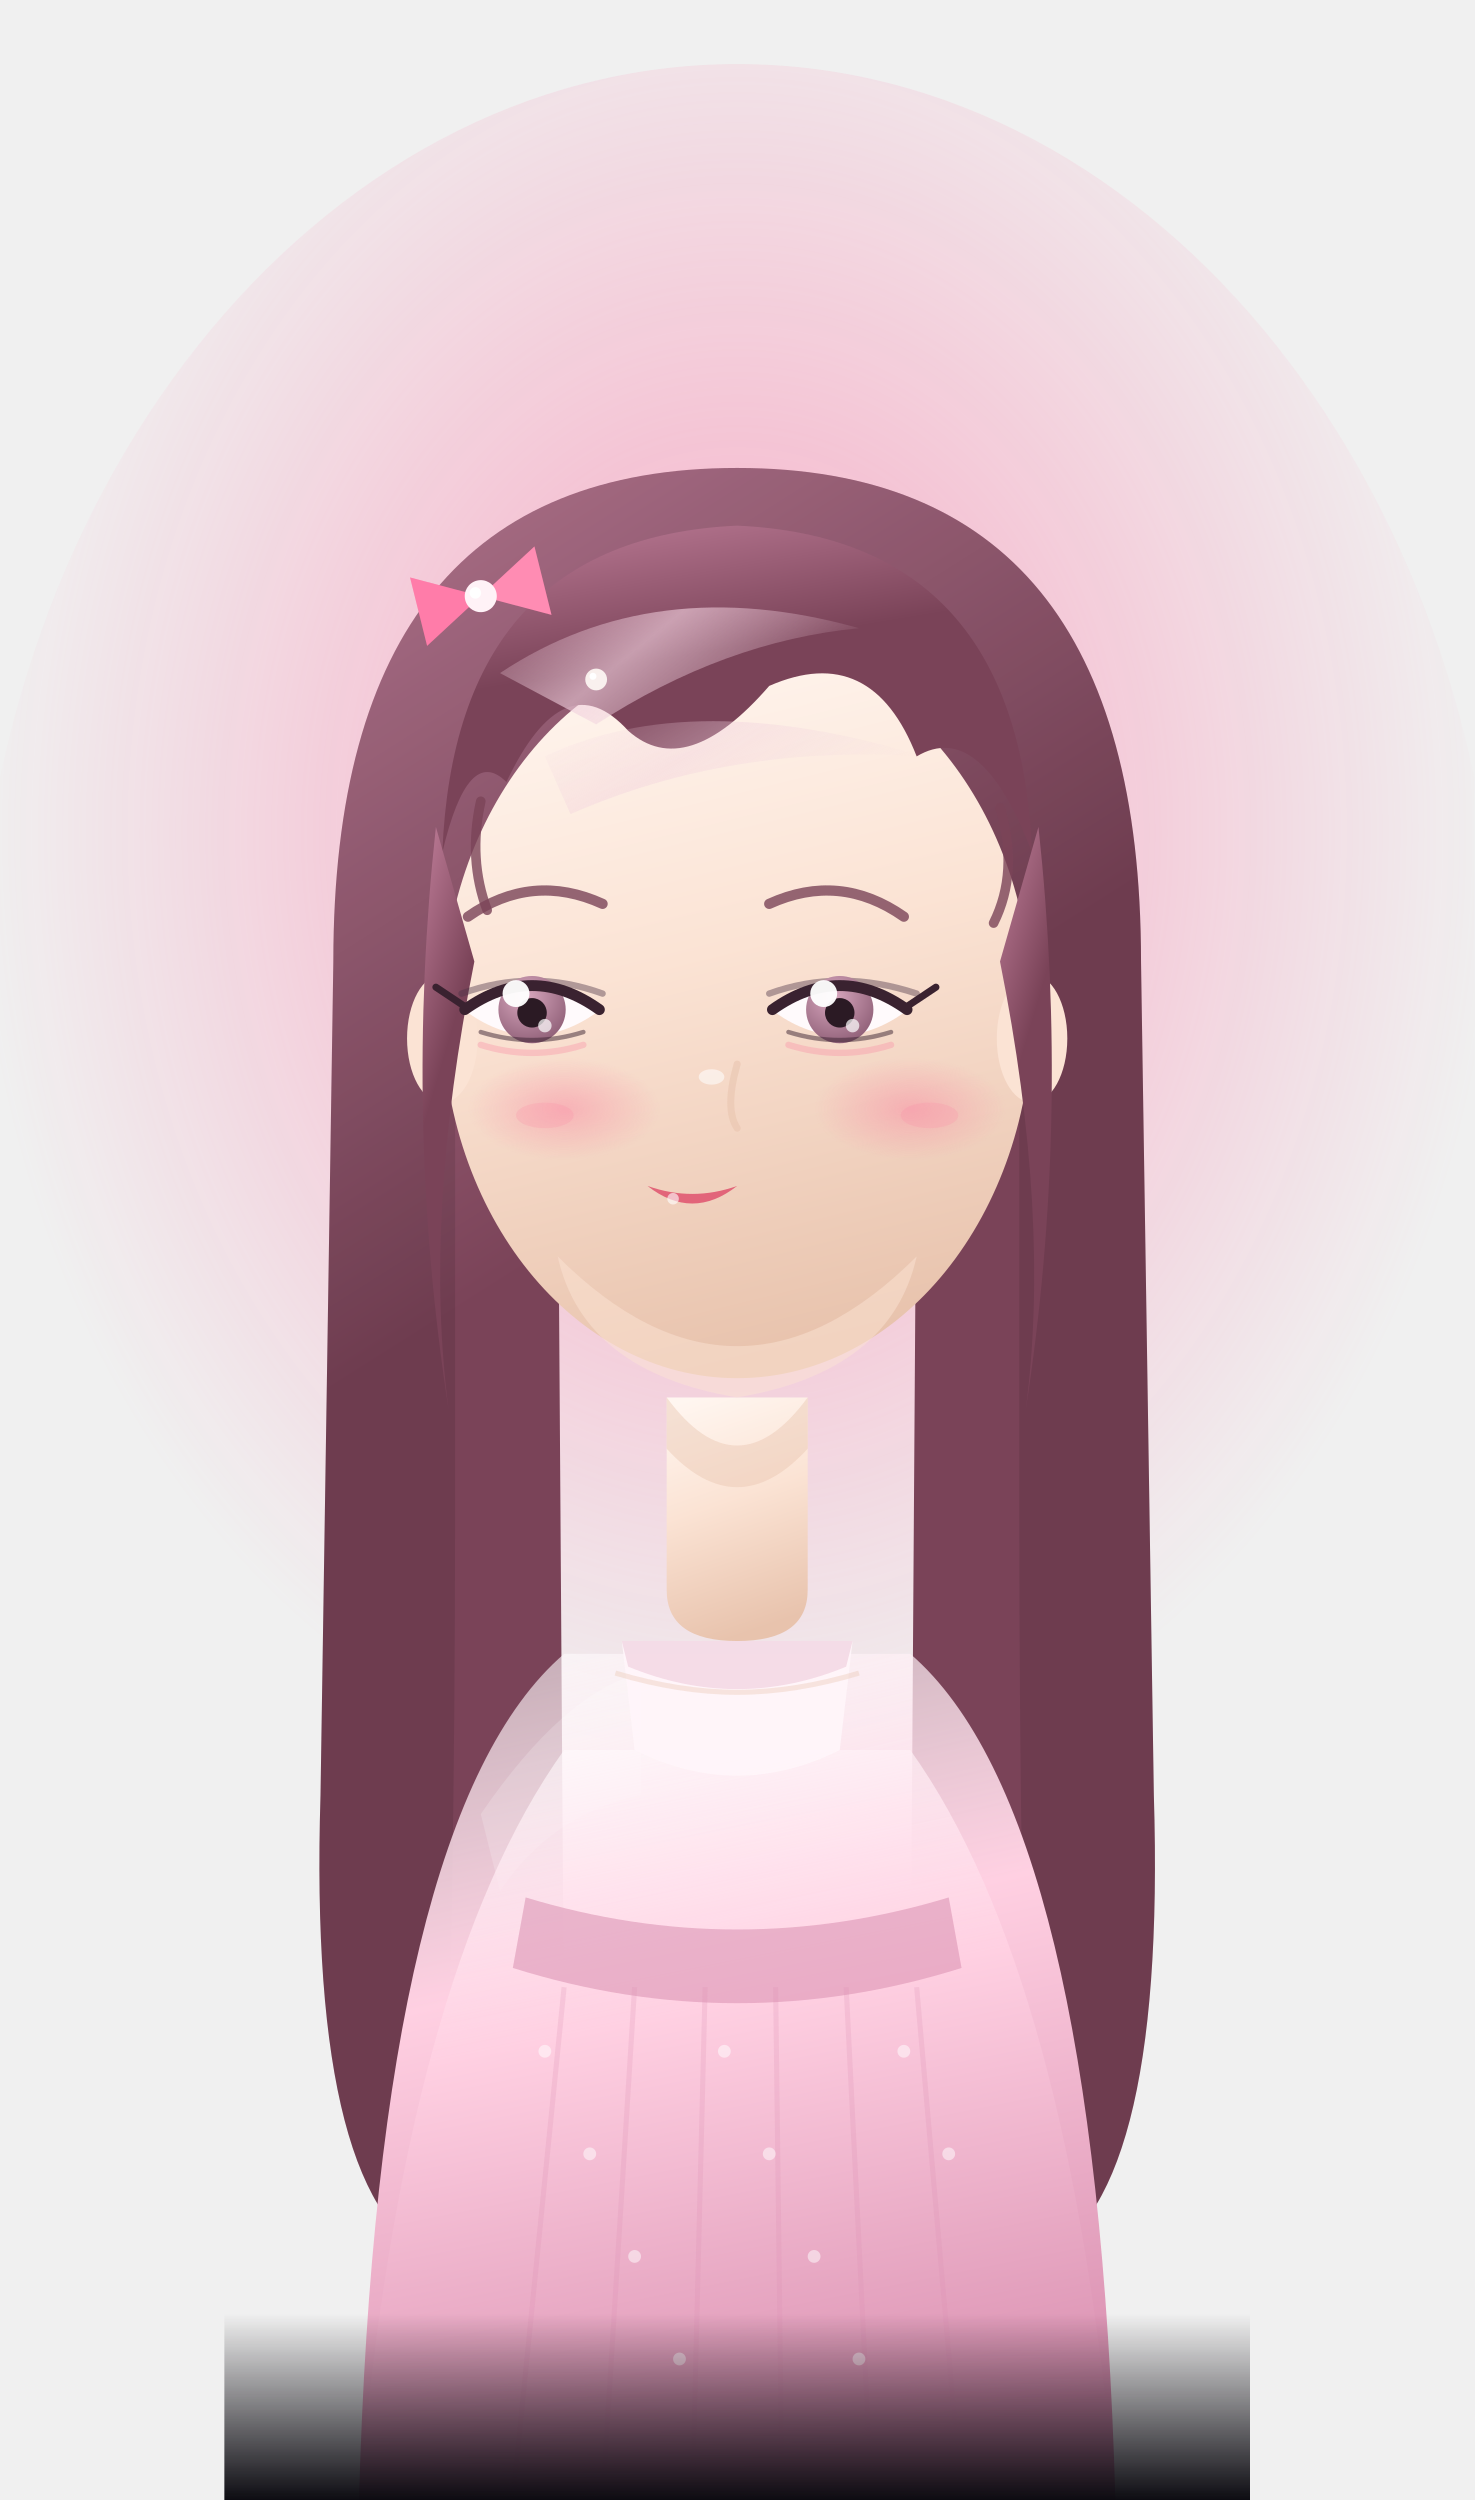
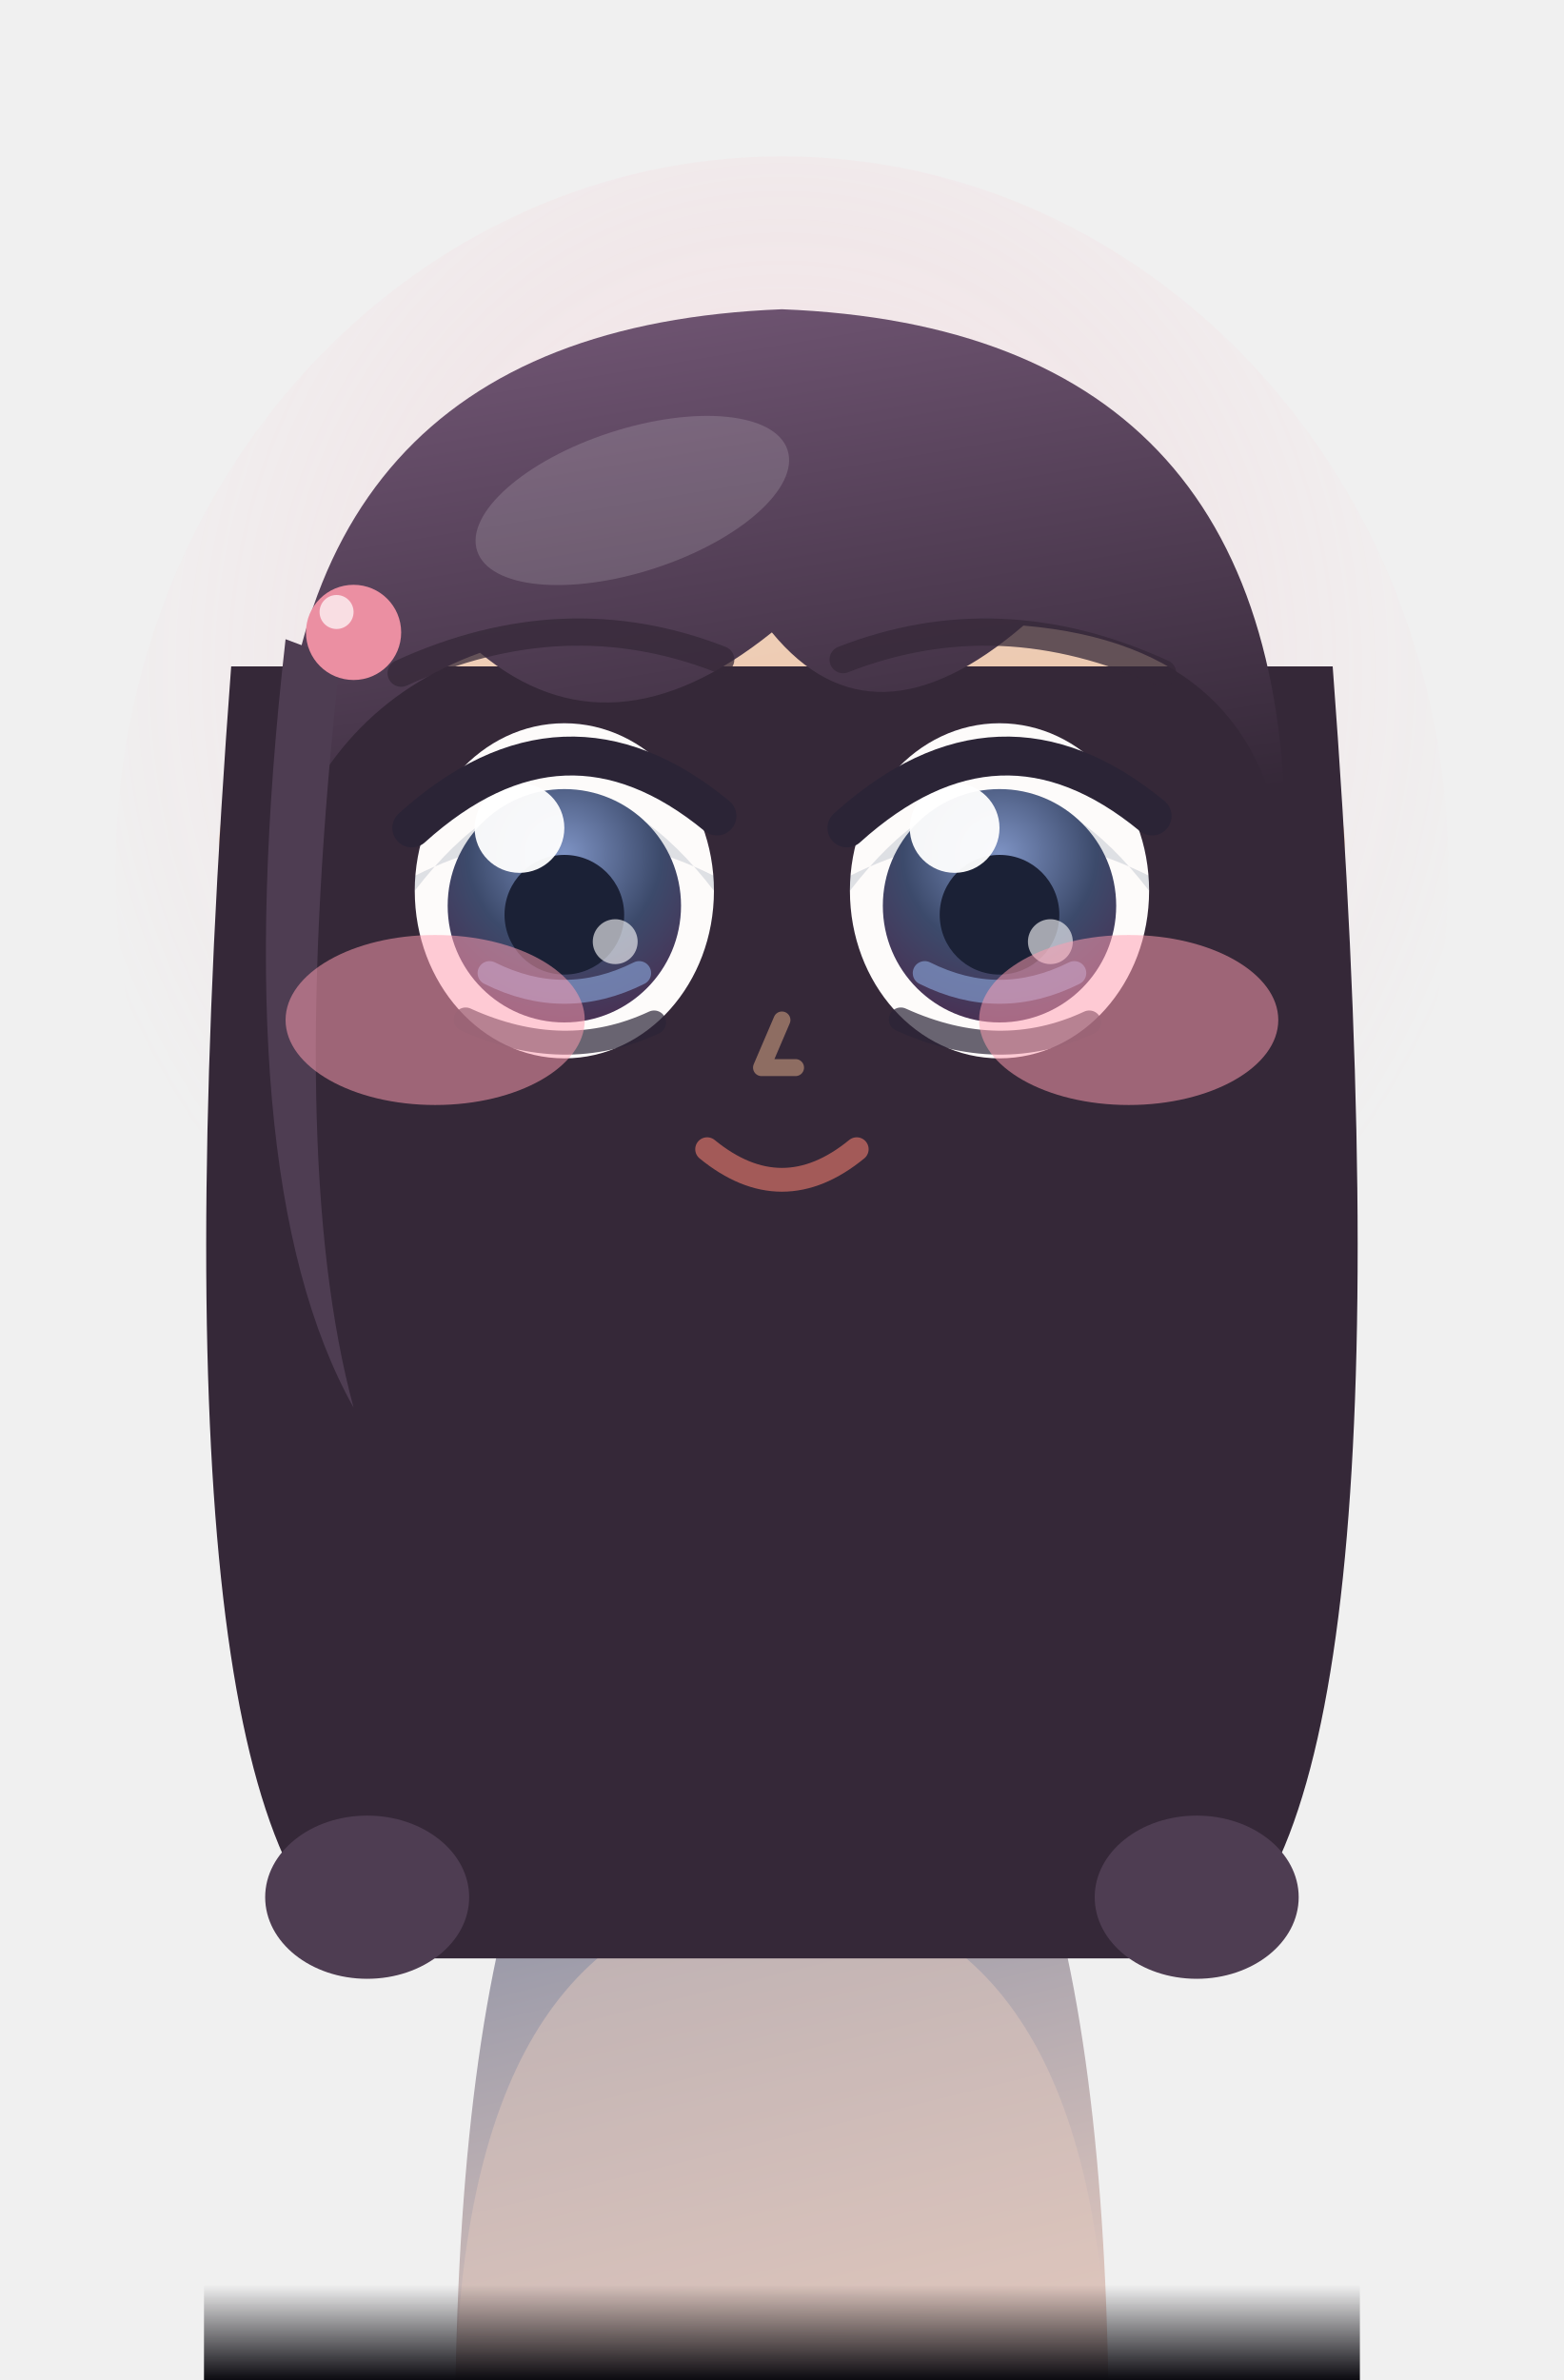
- <svg xmlns="http://www.w3.org/2000/svg" viewBox="0 0 460 780" width="460" height="780" preserveAspectRatio="xMidYMid slice">
+ <svg xmlns="http://www.w3.org/2000/svg" viewBox="0 0 460 700" width="460" height="700" preserveAspectRatio="xMidYMax meet">
  <defs>
-     <linearGradient id="hairG" x1="0.1" y1="0" x2="0.4" y2="1">
-       <stop offset="0%" stop-color="#bb7a95" />
-       <stop offset="45%" stop-color="#7a4358" />
-       <stop offset="100%" stop-color="#7a4358" />
+     <radialGradient id="iris" cx="0.5" cy="0.28" r="0.75">
+       <stop offset="0%" stop-color="#7e93c4" />
+       <stop offset="55%" stop-color="#3c4a6b" />
+       <stop offset="100%" stop-color="#4a2f52" />
+     </radialGradient>
+     <radialGradient id="aura" cx="0.5" cy="0.36" r="0.55">
+       <stop offset="0%" stop-color="#ff9db0" stop-opacity="0.22" />
+       <stop offset="100%" stop-color="#ff9db0" stop-opacity="0" />
+     </radialGradient>
+     <linearGradient id="hairG" x1="0.2" y1="0" x2="0.5" y2="1">
+       <stop offset="0%" stop-color="#715674" />
+       <stop offset="100%" stop-color="#352838" />
    </linearGradient>
-     <linearGradient id="skinG" x1="0.2" y1="0" x2="0.4" y2="1">
-       <stop offset="0%" stop-color="#fff6f0" />
-       <stop offset="45%" stop-color="#fbe3d4" />
-       <stop offset="100%" stop-color="#e8c3ad" />
+     <linearGradient id="skinG" x1="0.3" y1="0" x2="0.5" y2="1">
+       <stop offset="0%" stop-color="#f6d9c4" />
+       <stop offset="100%" stop-color="#e0b79a" />
    </linearGradient>
-     <linearGradient id="coatG" x1="0.1" y1="0" x2="0.3" y2="1">
-       <stop offset="0%" stop-color="#ffffff" stop-opacity="0.55" />
-       <stop offset="40%" stop-color="#ffd0e2" />
-       <stop offset="100%" stop-color="#d98fb0" />
+     <linearGradient id="clothG" x1="0.2" y1="0" x2="0.4" y2="1">
+       <stop offset="0%" stop-color="#6d7d9c" />
+       <stop offset="100%" stop-color="#dcc4bc" />
    </linearGradient>
-     <linearGradient id="hairShineG" x1="0" y1="0" x2="1" y2="0.4">
-       <stop offset="0%" stop-color="#f0cfdd" stop-opacity="0" />
-       <stop offset="45%" stop-color="#f0cfdd" stop-opacity="0.85" />
-       <stop offset="100%" stop-color="#f0cfdd" stop-opacity="0" />
-     </linearGradient>
-     <radialGradient id="irisG" cx="0.4" cy="0.3" r="0.8">
-       <stop offset="0%" stop-color="#d9a8bf" />
-       <stop offset="100%" stop-color="#8a5a72" />
-     </radialGradient>
-     <radialGradient id="blushG" cx="0.5" cy="0.5" r="0.5">
-       <stop offset="0%" stop-color="#f98aa4" stop-opacity="0.5" />
-       <stop offset="100%" stop-color="#f98aa4" stop-opacity="0" />
-     </radialGradient>
-     <radialGradient id="aura" cx="0.5" cy="0.4" r="0.5">
-       <stop offset="0%" stop-color="#ff5f96" stop-opacity="0.5" />
-       <stop offset="100%" stop-color="#ff5f96" stop-opacity="0" />
-     </radialGradient>
    <linearGradient id="fade" x1="0" y1="0" x2="0" y2="1">
-       <stop offset="70%" stop-color="#0b0a10" stop-opacity="0" />
+       <stop offset="80%" stop-color="#0b0a10" stop-opacity="0" />
      <stop offset="100%" stop-color="#0b0a10" stop-opacity="1" />
    </linearGradient>
  </defs>
-   <ellipse cx="230" cy="320" rx="238" ry="300" fill="url(#aura)" />
-   <path d="M104 300 Q104 146 230 146 Q356 146 356 300          L360 560 Q364 690 322 706 Q286 700 284 640          L286 344 L174 344 L176 640 Q174 700 138 706          Q96 690 100 560 Z" fill="url(#hairG)" />
-   <path d="M104 300 Q104 146 230 146 Q356 146 356 300 L360 560 Q364 690 322 706          Q318 600 318 470 L318 344 L142 344 L142 470 Q142 600 138 706          Q96 690 100 560 Z" fill="#000" opacity="0.10" />
-   <path d="M112 780 Q118 566 176 516 L284 516 Q342 566 348 780 Z" fill="url(#coatG)" />
-   <path d="M150 566 Q176 528 200 522 L200 560 Q172 566 156 590 Z" fill="#fff" opacity="0.18" />
-   <path d="M112 780 Q126 616 176 546 L284 546 Q334 616 348 780 Z" fill="url(#coatG)" />
-   <path d="M164 592 Q230 612 296 592 L300 614 Q230 636 160 614 Z" fill="#d98fb0" opacity="0.55" />
-   <path d="M194 512 L266 512 L262 546 Q230 562 198 546 Z" fill="#fff6fa" opacity="0.95" />
-   <path d="M194 512 L266 512 L264 520 Q230 534 196 520 Z" fill="#d98fb0" opacity="0.25" />
-   <path d="M176 620 L160 780" stroke="#d98fb0" stroke-width="1.6" opacity="0.22" />
-   <path d="M198 620 L188 780" stroke="#d98fb0" stroke-width="1.6" opacity="0.22" />
-   <path d="M220 620 L216 780" stroke="#d98fb0" stroke-width="1.6" opacity="0.22" />
-   <path d="M242 620 L244 780" stroke="#d98fb0" stroke-width="1.6" opacity="0.22" />
-   <path d="M264 620 L272 780" stroke="#d98fb0" stroke-width="1.6" opacity="0.22" />
-   <path d="M286 620 L300 780" stroke="#d98fb0" stroke-width="1.6" opacity="0.22" />
-   <circle cx="170" cy="640" r="2" fill="#fff" opacity="0.5" />
-   <circle cx="184" cy="672" r="2" fill="#fff" opacity="0.5" />
-   <circle cx="198" cy="704" r="2" fill="#fff" opacity="0.5" />
-   <circle cx="212" cy="736" r="2" fill="#fff" opacity="0.5" />
-   <circle cx="226" cy="640" r="2" fill="#fff" opacity="0.5" />
-   <circle cx="240" cy="672" r="2" fill="#fff" opacity="0.5" />
-   <circle cx="254" cy="704" r="2" fill="#fff" opacity="0.5" />
-   <circle cx="268" cy="736" r="2" fill="#fff" opacity="0.5" />
-   <circle cx="282" cy="640" r="2" fill="#fff" opacity="0.5" />
-   <circle cx="296" cy="672" r="2" fill="#fff" opacity="0.5" />
-   <path d="M208 436 L208 496 Q208 512 230 512 Q252 512 252 496 L252 436 Z" fill="url(#skinG)" />
-   <path d="M208 436 Q230 466 252 436 L252 452 Q230 476 208 452 Z" fill="#e8c3ad" opacity="0.42" />
-   <path d="M192 522 Q212 528 230 528 Q248 528 268 522" fill="none" stroke="#e8c3ad" stroke-width="1.6" opacity="0.35" />
-   <ellipse cx="230" cy="316" rx="92" ry="114" fill="url(#skinG)" />
-   <path d="M174 392 Q230 448 286 392 Q278 428 230 436 Q182 428 174 392 Z" fill="#fbe3d4" opacity="0.5" />
-   <ellipse cx="138" cy="324" rx="11" ry="20" fill="#fbe3d4" />
-   <ellipse cx="322" cy="324" rx="11" ry="20" fill="#fbe3d4" />
-   <path d="M136 318 Q142 324 136 332" fill="none" stroke="#e8c3ad" stroke-width="1.6" opacity="0.6" />
-   <path d="M138 266 Q142 168 230 164 Q318 168 322 266          Q306 224 286 236 Q272 200 240 214          Q214 244 196 228 Q176 206 158 244 Q146 232 138 266 Z" fill="url(#hairG)" />
-   <path d="M150 250 Q146 268 152 284" fill="none" stroke="#7a4358" stroke-width="3" stroke-linecap="round" opacity="0.8" />
-   <path d="M312 252 Q318 272 310 288" fill="none" stroke="#7a4358" stroke-width="3" stroke-linecap="round" opacity="0.8" />
-   <path d="M156 210 Q204 178 268 196 Q226 200 186 226 Z" fill="url(#hairShineG)" opacity="0.75" />
-   <path d="M170 236 Q216 214 288 236 Q228 232 178 254 Z" fill="url(#hairShineG)" opacity="0.45" />
-   <path d="M136 258 Q126 350 140 440 Q132 380 148 300 Z" fill="url(#hairG)" />
-   <path d="M324 258 Q334 350 320 440 Q328 380 312 300 Z" fill="url(#hairG)" />
-   <ellipse cx="176" cy="346" rx="30" ry="16" fill="url(#blushG)" />
-   <ellipse cx="284" cy="346" rx="30" ry="16" fill="url(#blushG)" />
-   <ellipse cx="170" cy="348" rx="9" ry="4" fill="#f98aa4" opacity="0.22" />
-   <ellipse cx="290" cy="348" rx="9" ry="4" fill="#f98aa4" opacity="0.22" />
-   <path d="M146 286 Q166 272 188 282" fill="none" stroke="#7a4358" stroke-width="3.2" stroke-linecap="round" opacity="0.8" />
-   <path d="M240 282 Q262 272 282 286" fill="none" stroke="#7a4358" stroke-width="3.2" stroke-linecap="round" opacity="0.8" />
-   <path d="M144 310 Q166 302 188 310" fill="none" stroke="#4a3244" stroke-width="2" opacity="0.42" stroke-linecap="round" />
-   <path d="M240 310 Q262 302 286 310" fill="none" stroke="#4a3244" stroke-width="2" opacity="0.42" stroke-linecap="round" />
-   <path d="M146 316 Q166 302 186 316 Q166 330 146 316 Z" fill="#fffafc" />
-   <path d="M242 316 Q262 302 282 316 Q262 330 242 316 Z" fill="#fffafc" />
-   <circle cx="166" cy="315" r="10.5" fill="url(#irisG)" />
-   <circle cx="262" cy="315" r="10.5" fill="url(#irisG)" />
-   <circle cx="166" cy="316" r="4.6" fill="#2b1a24" />
-   <circle cx="262" cy="316" r="4.6" fill="#2b1a24" />
-   <path d="M145 315 Q166 300 187 315" fill="none" stroke="#3a2230" stroke-width="3.4" stroke-linecap="round" />
-   <path d="M241 315 Q262 300 283 315" fill="none" stroke="#3a2230" stroke-width="3.4" stroke-linecap="round" />
-   <path d="M150 322 Q166 327 182 322" fill="none" stroke="#3a2230" stroke-width="1.4" opacity="0.5" stroke-linecap="round" />
-   <path d="M246 322 Q262 327 278 322" fill="none" stroke="#3a2230" stroke-width="1.4" opacity="0.5" stroke-linecap="round" />
-   <path d="M145 314 L136 308" stroke="#3a2230" stroke-width="2.2" stroke-linecap="round" />
-   <path d="M283 314 L292 308" stroke="#3a2230" stroke-width="2.2" stroke-linecap="round" />
-   <path d="M150 326 Q166 331 182 326" fill="none" stroke="#f98aa4" stroke-width="2" opacity="0.35" stroke-linecap="round" />
-   <path d="M246 326 Q262 331 278 326" fill="none" stroke="#f98aa4" stroke-width="2" opacity="0.35" stroke-linecap="round" />
-   <circle cx="161" cy="310" r="4.2" fill="#fff" opacity="0.95" />
-   <circle cx="257" cy="310" r="4.2" fill="#fff" opacity="0.95" />
-   <circle cx="170" cy="320" r="2.1" fill="#fff" opacity="0.7" />
-   <circle cx="266" cy="320" r="2.1" fill="#fff" opacity="0.7" />
-   <path d="M230 332 Q226 346 230 352" fill="none" stroke="#e8c3ad" stroke-width="2.2" stroke-linecap="round" opacity="0.55" />
-   <ellipse cx="222" cy="336" rx="4" ry="2.4" fill="#fff" opacity="0.55" />
-   <path d="M202 370 Q216 381 230 370 Q216 375 202 370 Z" fill="#e05a72" opacity="0.9" />
-   <circle cx="210" cy="374" r="1.8" fill="#fff" opacity="0.6" />
-   <g transform="translate(150,186) rotate(-14)">
-     <path d="M0 0 L-20 -11 L-20 11 Z" fill="#ff5f96" />
-     <path d="M0 0 L20 -11 L20 11 Z" fill="#ff5f96" />
-     <path d="M0 0 L-20 -11 L-20 11 Z" fill="#fff" opacity="0.18" />
-     <path d="M0 0 L20 -11 L20 11 Z" fill="#fff" opacity="0.28" />
-     <circle cx="0" cy="0" r="5" fill="#fff2f7" />
-     <circle cx="-1.4" cy="-1.4" r="1.8" fill="#fff" />
-   </g>
-   <circle cx="186" cy="212" r="3.4" fill="#fffaf5" opacity="0.9" />
-   <circle cx="185" cy="211" r="1.1" fill="#fff" />
-   <rect x="70" y="586" width="320" height="194" fill="url(#fade)" />
+   <ellipse cx="230" cy="256" rx="196" ry="210" fill="url(#aura)" />
+   <path d="M172 600 L172 676 Q172 692 188 692 L214 692 Q228 692 228 676 L228 600 Z" fill="#e0b79a" />
+   <path d="M236 600 L236 676 Q236 692 250 692 L276 692 Q292 692 292 676 L292 600 Z" fill="#e0b79a" />
+   <path d="M166 674 Q158 700 182 704 L224 704 Q234 700 228 678 Z" fill="#4a3f52" />
+   <path d="M238 678 Q232 700 242 704 L284 704 Q308 700 300 674 Z" fill="#4a3f52" />
+   <path d="M134 700 Q138 474 230 466 Q322 474 326 700 Z" fill="url(#clothG)" />
+   <path d="M198 470 Q230 498 262 470 L270 484 Q230 514 190 484 Z" fill="#dcc4bc" />
+   <path d="M200 472 Q230 496 260 472 L264 478 Q230 502 196 478 Z" fill="#000" opacity="0.1" />
+   <path d="M230 496 l-26 -16 l6 -12 l20 12 l20 -12 l6 12 z" fill="#93a9d6" />
+   <circle cx="230" cy="484" r="7" fill="#93a9d6" opacity="0.8" />
+   <path d="M134 700 Q138 560 230 556 Q322 560 326 700 Z" fill="#dcc4bc" opacity="0.55" />
+   <ellipse cx="128" cy="534" rx="23" ry="27" fill="#f6d9c4" />
+   <ellipse cx="332" cy="534" rx="23" ry="27" fill="#f6d9c4" />
+   <ellipse cx="128" cy="534" rx="23" ry="27" fill="#e0b79a" opacity="0.22" />
+   <ellipse cx="332" cy="534" rx="23" ry="27" fill="#e0b79a" opacity="0.22" />
+   <path d="M206 376 L206 470 Q230 486 254 470 L254 376 Z" fill="#e0b79a" />
+   <path d="M206 384 Q230 414 254 384 L254 402 Q230 428 206 402 Z" fill="#c99b7e" opacity="0.45" />
+   <ellipse cx="230" cy="236" rx="148" ry="140.6" fill="url(#skinG)" />
+   <ellipse cx="83.48" cy="248" rx="19" ry="25" fill="#e0b79a" />
+   <ellipse cx="376.52" cy="248" rx="19" ry="25" fill="#e0b79a" />
+   <path d="M68 196 Q42 542 108 576          L352 576          Q418 542 392 196 Z" fill="#352838" />
+   <ellipse cx="108" cy="558" rx="30" ry="24" fill="#4e3d52" />
+   <ellipse cx="352" cy="558" rx="30" ry="24" fill="#4e3d52" />
+   <path d="M82 256          Q78 96.88 230 90.96          Q382 96.88 378 256          Q372 190 301.04 184          Q256.64 222 227.04 186          Q179.68 224 141.2 192          Q96.8 208 82 256 Z" fill="url(#hairG)" />
+   <path d="M84 188 Q66 346 104 414          Q84 340 100 194 Z" fill="#4e3d52" />
+   <ellipse cx="186" cy="147.2" rx="48" ry="21" fill="#ffffff" opacity="0.15" transform="rotate(-18 186 147.2)" />
+   <path d="M118 198 Q166 176 212 194" fill="none" stroke="#352838" stroke-width="8" stroke-linecap="round" opacity="0.75" />
+   <path d="M248 194 Q294 176 342 198" fill="none" stroke="#352838" stroke-width="8" stroke-linecap="round" opacity="0.75" />
+   <ellipse cx="166" cy="262" rx="44" ry="49.28" fill="#fdfbfa" />
+   <path d="M122 262 Q166 204.8 210 262          L210 257.6 Q166 235.6 122 257.6 Z" fill="#3c4a6b" opacity="0.16" />
+   <circle cx="166" cy="266.4" r="34.32" fill="url(#iris)" />
+   <circle cx="166" cy="269.04" r="17.6" fill="#1b2136" />
+   <path d="M144 286.2 Q166 297.2 188 286.2" fill="none" stroke="#7e93c4" stroke-width="7.04" stroke-linecap="round" opacity="0.75" />
+   <circle cx="152.8" cy="243.52" r="13.2" fill="#ffffff" opacity="0.95" />
+   <circle cx="180.96" cy="276.96" r="6.6" fill="#ffffff" opacity="0.6" />
+   <path d="M121.12 243.52 Q166 203.04 210.88 240" fill="none" stroke="#2b2436" stroke-width="11.44" stroke-linecap="round" />
+   <path d="M136.96 299.84 Q166 313.04 192.4 300.72" fill="none" stroke="#2b2436" stroke-width="7.04" stroke-linecap="round" opacity="0.7" />
+   <ellipse cx="294" cy="262" rx="44" ry="49.28" fill="#fdfbfa" />
+   <path d="M250 262 Q294 204.8 338 262          L338 257.6 Q294 235.6 250 257.6 Z" fill="#3c4a6b" opacity="0.16" />
+   <circle cx="294" cy="266.4" r="34.32" fill="url(#iris)" />
+   <circle cx="294" cy="269.04" r="17.6" fill="#1b2136" />
+   <path d="M272 286.2 Q294 297.2 316 286.2" fill="none" stroke="#7e93c4" stroke-width="7.04" stroke-linecap="round" opacity="0.75" />
+   <circle cx="280.8" cy="243.52" r="13.2" fill="#ffffff" opacity="0.95" />
+   <circle cx="308.96" cy="276.96" r="6.6" fill="#ffffff" opacity="0.6" />
+   <path d="M249.12 243.52 Q294 203.04 338.88 240" fill="none" stroke="#2b2436" stroke-width="11.44" stroke-linecap="round" />
+   <path d="M264.96 299.84 Q294 313.04 320.4 300.72" fill="none" stroke="#2b2436" stroke-width="7.04" stroke-linecap="round" opacity="0.7" />
+   <path d="M230 300 L224 314 L234 314" fill="none" stroke="#c99b7e" stroke-width="5" stroke-linecap="round" stroke-linejoin="round" opacity="0.6" />
+   <path d="M208 338 Q230 356 252 338" fill="none" stroke="#a35a58" stroke-width="7" stroke-linecap="round" />
+   <ellipse cx="128" cy="300" rx="44" ry="25" fill="#ff9db0" opacity="0.52" />
+   <ellipse cx="332" cy="300" rx="44" ry="25" fill="#ff9db0" opacity="0.52" />
+   <circle cx="104" cy="186" r="14" fill="#eb8fa2" />
+   <circle cx="99" cy="180" r="5" fill="#fff" opacity="0.7" />
+   <rect x="60" y="560" width="340" height="140" fill="url(#fade)" />
</svg>
